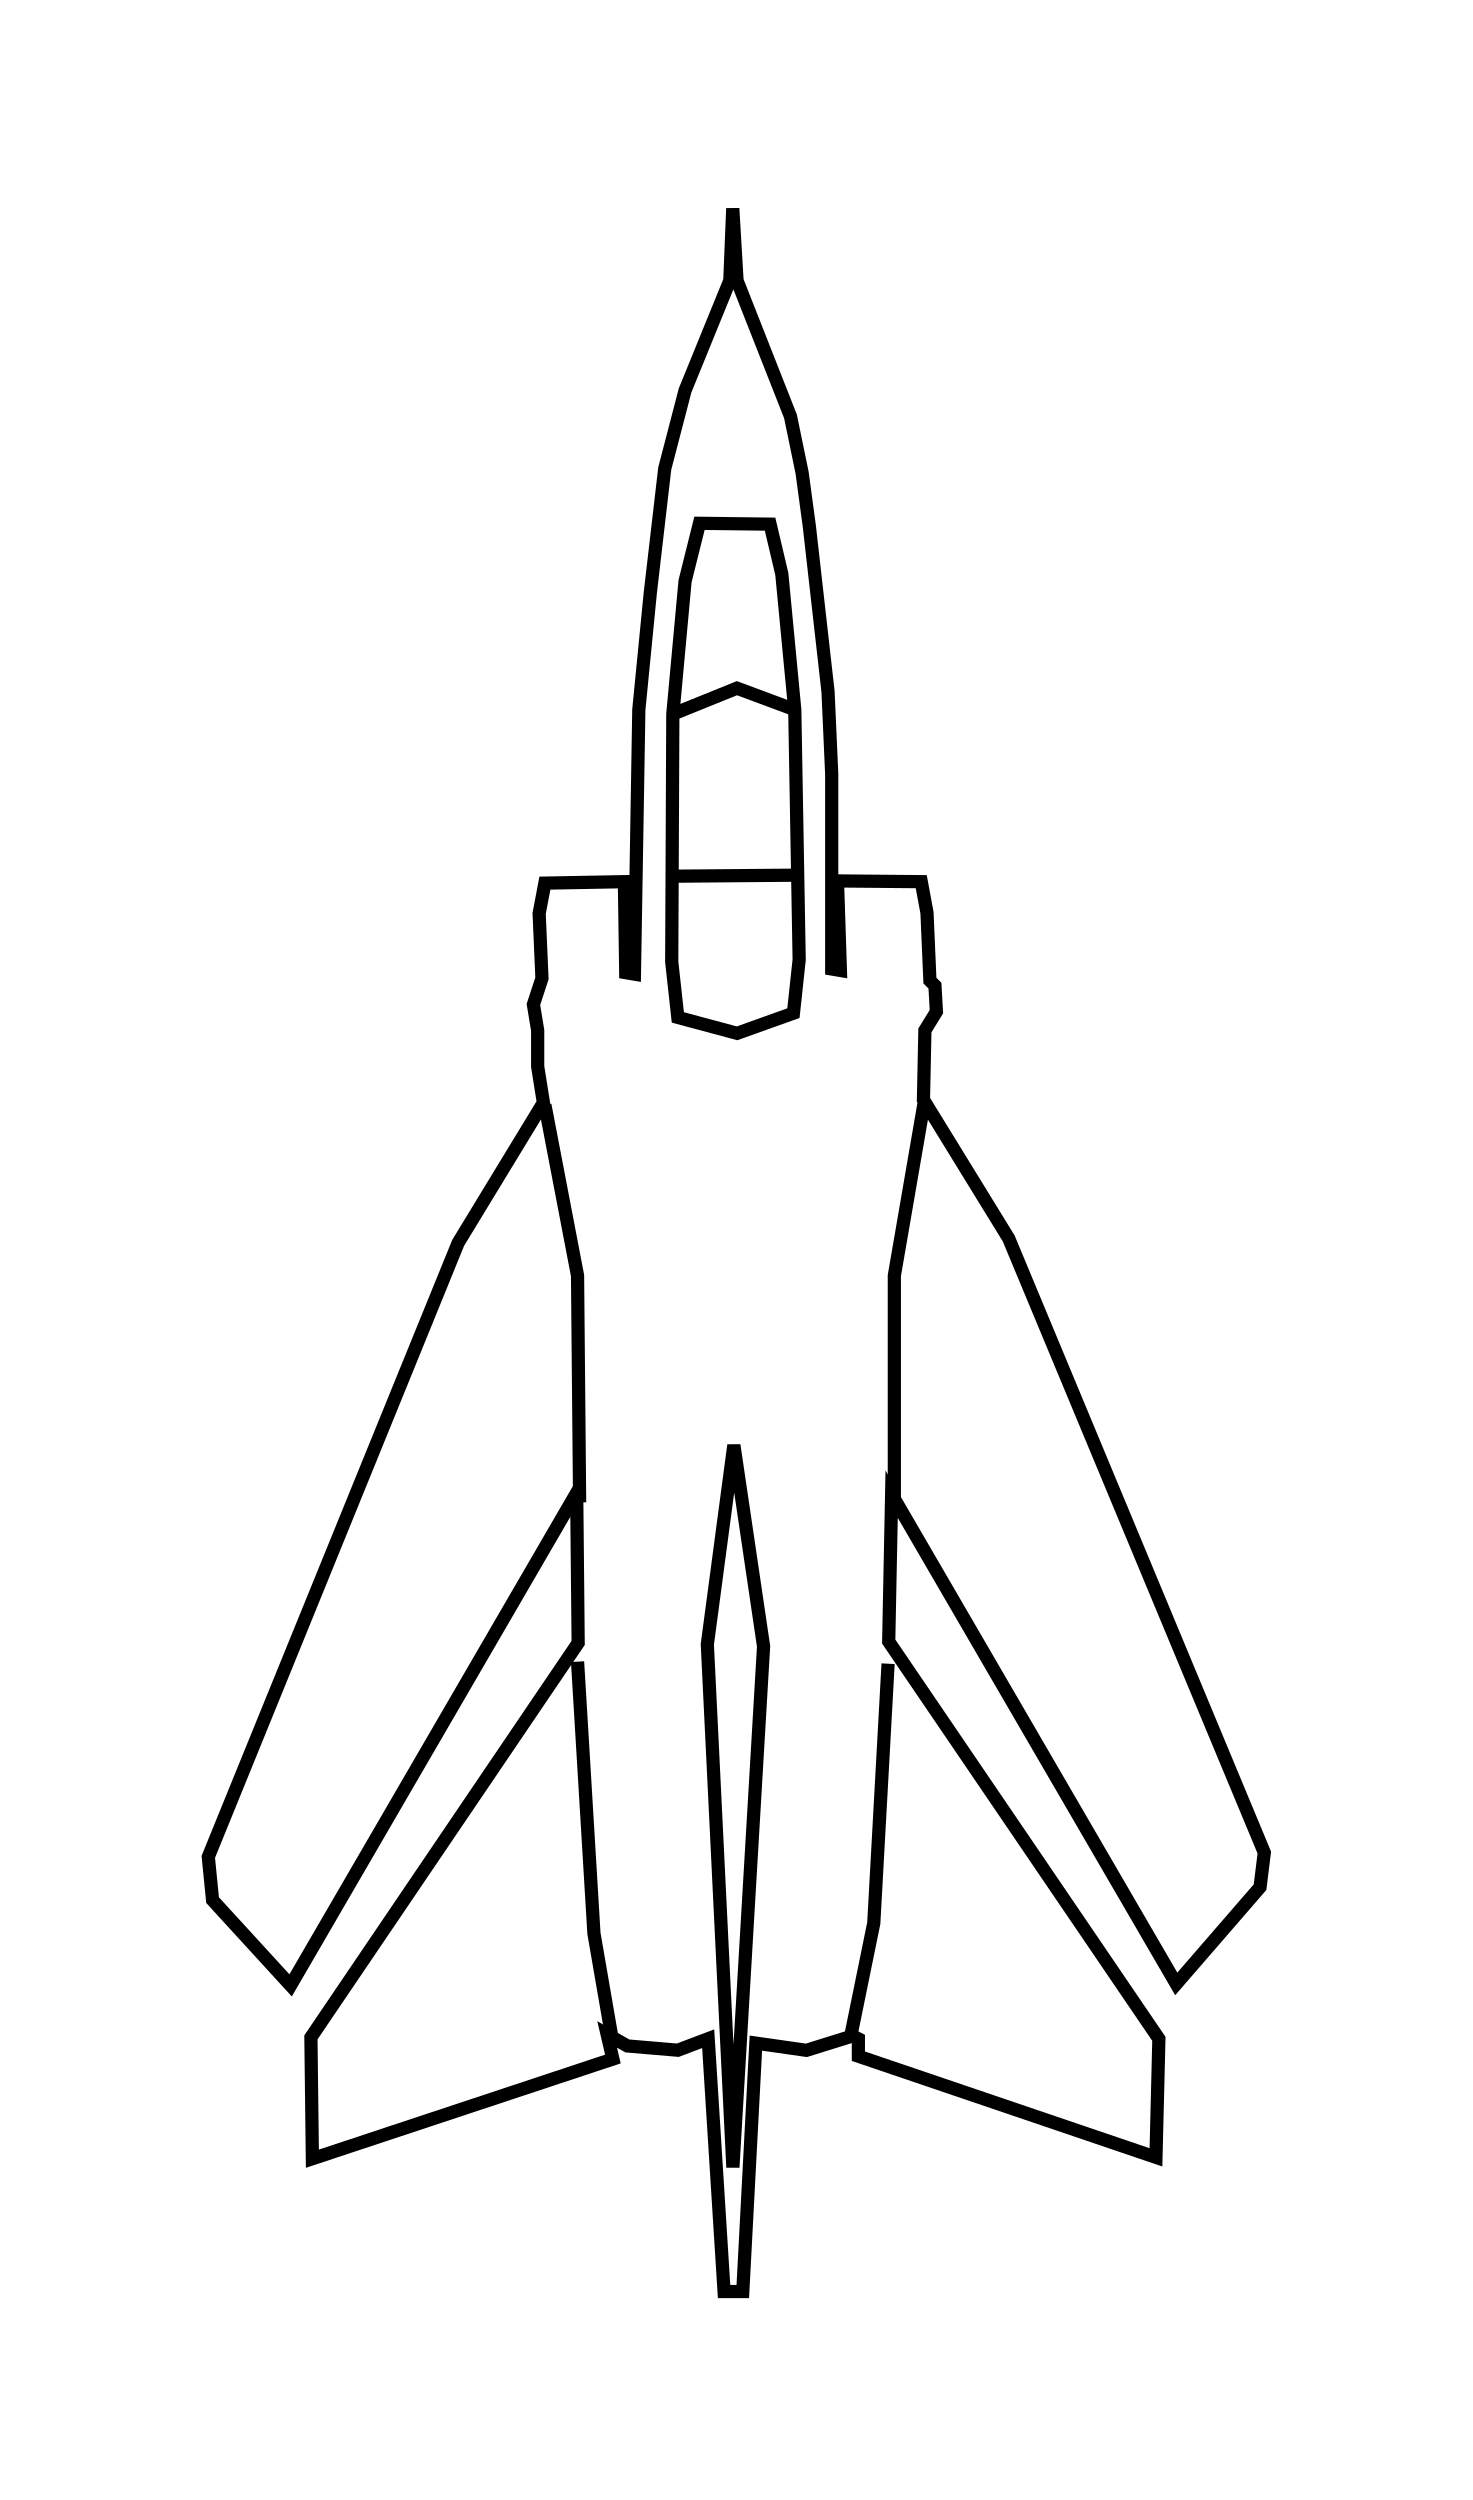
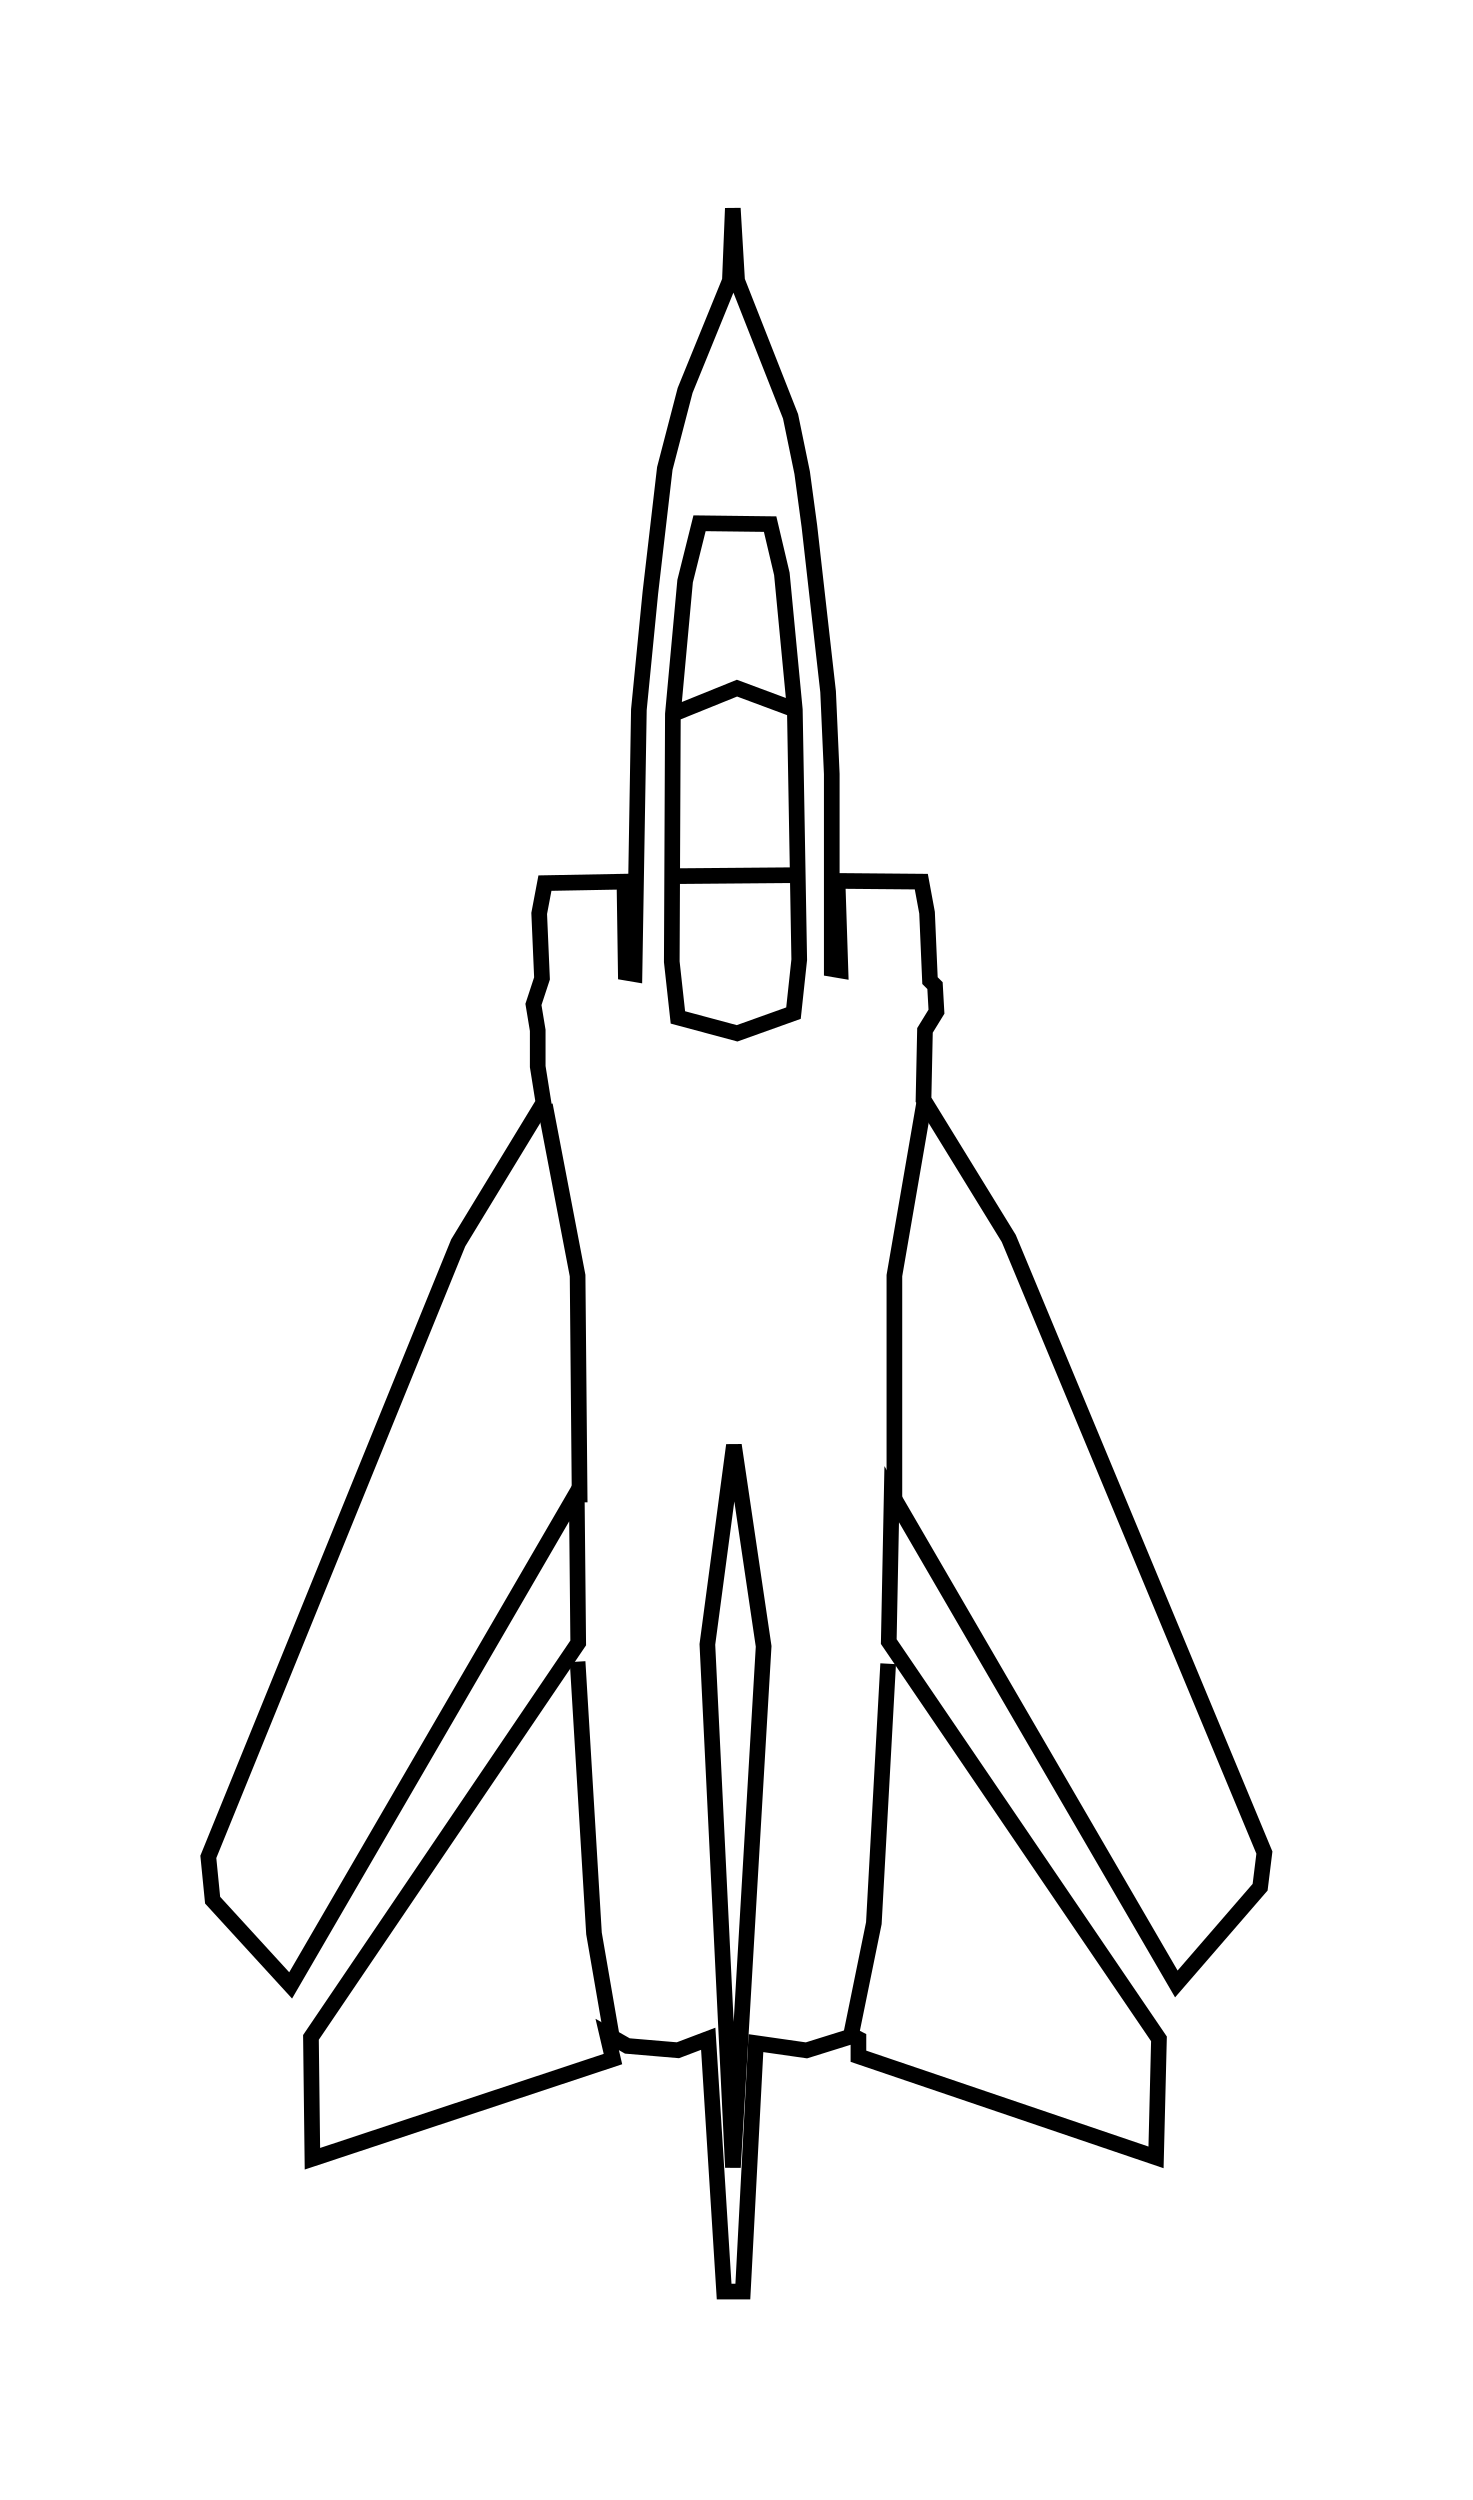
- <svg xmlns="http://www.w3.org/2000/svg" width="78.32" height="132.95" viewBox="1.191 -1.609 12.041 20.439" version="1.1" id="svg1542">
+ <svg xmlns="http://www.w3.org/2000/svg" width="65.96" height="111.96" viewBox="1.191 -1.609 12.041 20.439" version="1.1" id="svg1542">
  <defs id="defs1536" />
  <g id="layer6" style="display:inline">
-     <path style="fill:none;stroke:#000000;stroke-width:0.108px;stroke-linecap:butt;stroke-linejoin:miter;stroke-opacity:1" d="M 7.182,0.094 7.158,0.685 6.792,1.583 6.626,2.221 6.508,3.236 6.414,4.193 6.378,6.355 6.307,6.343 6.296,5.599 5.646,5.611 5.599,5.859 5.622,6.39 5.552,6.603 5.587,6.815 V 7.111 L 5.634,7.406 4.937,8.552 2.894,13.572 l 0.035,0.354 0.638,0.697 2.339,-4.028 0.012,1.228 -2.185,3.225 0.012,0.992 2.457,-0.815 -0.047,-0.201 0.165,0.094 0.413,0.035 0.248,-0.094 0.13,2.067 H 7.264 L 7.371,15.095 7.784,15.154 8.162,15.036 8.209,15.06 v 0.142 l 2.433,0.827 0.024,-0.969 -2.209,-3.248 0.024,-1.205 2.327,4.004 0.685,-0.791 0.035,-0.283 L 9.438,8.516 8.741,7.382 8.753,6.815 8.847,6.662 8.835,6.449 8.794,6.408 8.77,5.853 8.723,5.599 8.038,5.593 8.062,6.325 7.991,6.313 V 4.719 L 7.961,4.046 7.808,2.693 7.749,2.256 7.654,1.795 7.217,0.685 Z" id="path2670" />
+     <path style="fill:none;stroke:#000000;stroke-width:0.128px;stroke-linecap:butt;stroke-linejoin:miter;stroke-opacity:1" d="M 7.182,0.094 7.158,0.685 6.792,1.583 6.626,2.221 6.508,3.236 6.414,4.193 6.378,6.355 6.307,6.343 6.296,5.599 5.646,5.611 5.599,5.859 5.622,6.39 5.552,6.603 5.587,6.815 V 7.111 L 5.634,7.406 4.937,8.552 2.894,13.572 l 0.035,0.354 0.638,0.697 2.339,-4.028 0.012,1.228 -2.185,3.225 0.012,0.992 2.457,-0.815 -0.047,-0.201 0.165,0.094 0.413,0.035 0.248,-0.094 0.13,2.067 H 7.264 L 7.371,15.095 7.784,15.154 8.162,15.036 8.209,15.06 v 0.142 l 2.433,0.827 0.024,-0.969 -2.209,-3.248 0.024,-1.205 2.327,4.004 0.685,-0.791 0.035,-0.283 L 9.438,8.516 8.741,7.382 8.753,6.815 8.847,6.662 8.835,6.449 8.794,6.408 8.77,5.853 8.723,5.599 8.038,5.593 8.062,6.325 7.991,6.313 V 4.719 L 7.961,4.046 7.808,2.693 7.749,2.256 7.654,1.795 7.217,0.685 Z" id="path2670" />
  </g>
  <g id="layer2">
-     <path id="path856" style="fill:none;stroke:#000000;stroke-width:0.108px;stroke-linecap:butt;stroke-linejoin:miter;stroke-opacity:1" d="m 7.191,10.206 -0.217,1.629 0.209,4.276 0.251,-4.26 z m 1.261,1.787 -0.117,2.121 -0.184,0.902 m -2.238,-3.04 0.134,2.222 0.15,0.869 M 8.745,7.417 8.503,8.82 V 10.674 M 5.646,7.425 5.913,8.82 5.93,10.674 M 6.732,5.554 7.692,5.546 M 6.692,4.229 7.216,4.017 7.689,4.193 M 6.91,2.669 6.792,3.142 6.692,4.229 6.683,6.254 6.733,6.709 7.217,6.839 7.678,6.674 7.725,6.237 7.689,4.193 7.583,3.083 7.487,2.676 Z" />
+     <path id="path856" style="fill:none;stroke:#000000;stroke-width:0.128px;stroke-linecap:butt;stroke-linejoin:miter;stroke-opacity:1" d="m 7.191,10.206 -0.217,1.629 0.209,4.276 0.251,-4.26 z m 1.261,1.787 -0.117,2.121 -0.184,0.902 m -2.238,-3.04 0.134,2.222 0.15,0.869 M 8.745,7.417 8.503,8.82 V 10.674 M 5.646,7.425 5.913,8.82 5.93,10.674 M 6.732,5.554 7.692,5.546 M 6.692,4.229 7.216,4.017 7.689,4.193 M 6.91,2.669 6.792,3.142 6.692,4.229 6.683,6.254 6.733,6.709 7.217,6.839 7.678,6.674 7.725,6.237 7.689,4.193 7.583,3.083 7.487,2.676 Z" />
  </g>
</svg>
